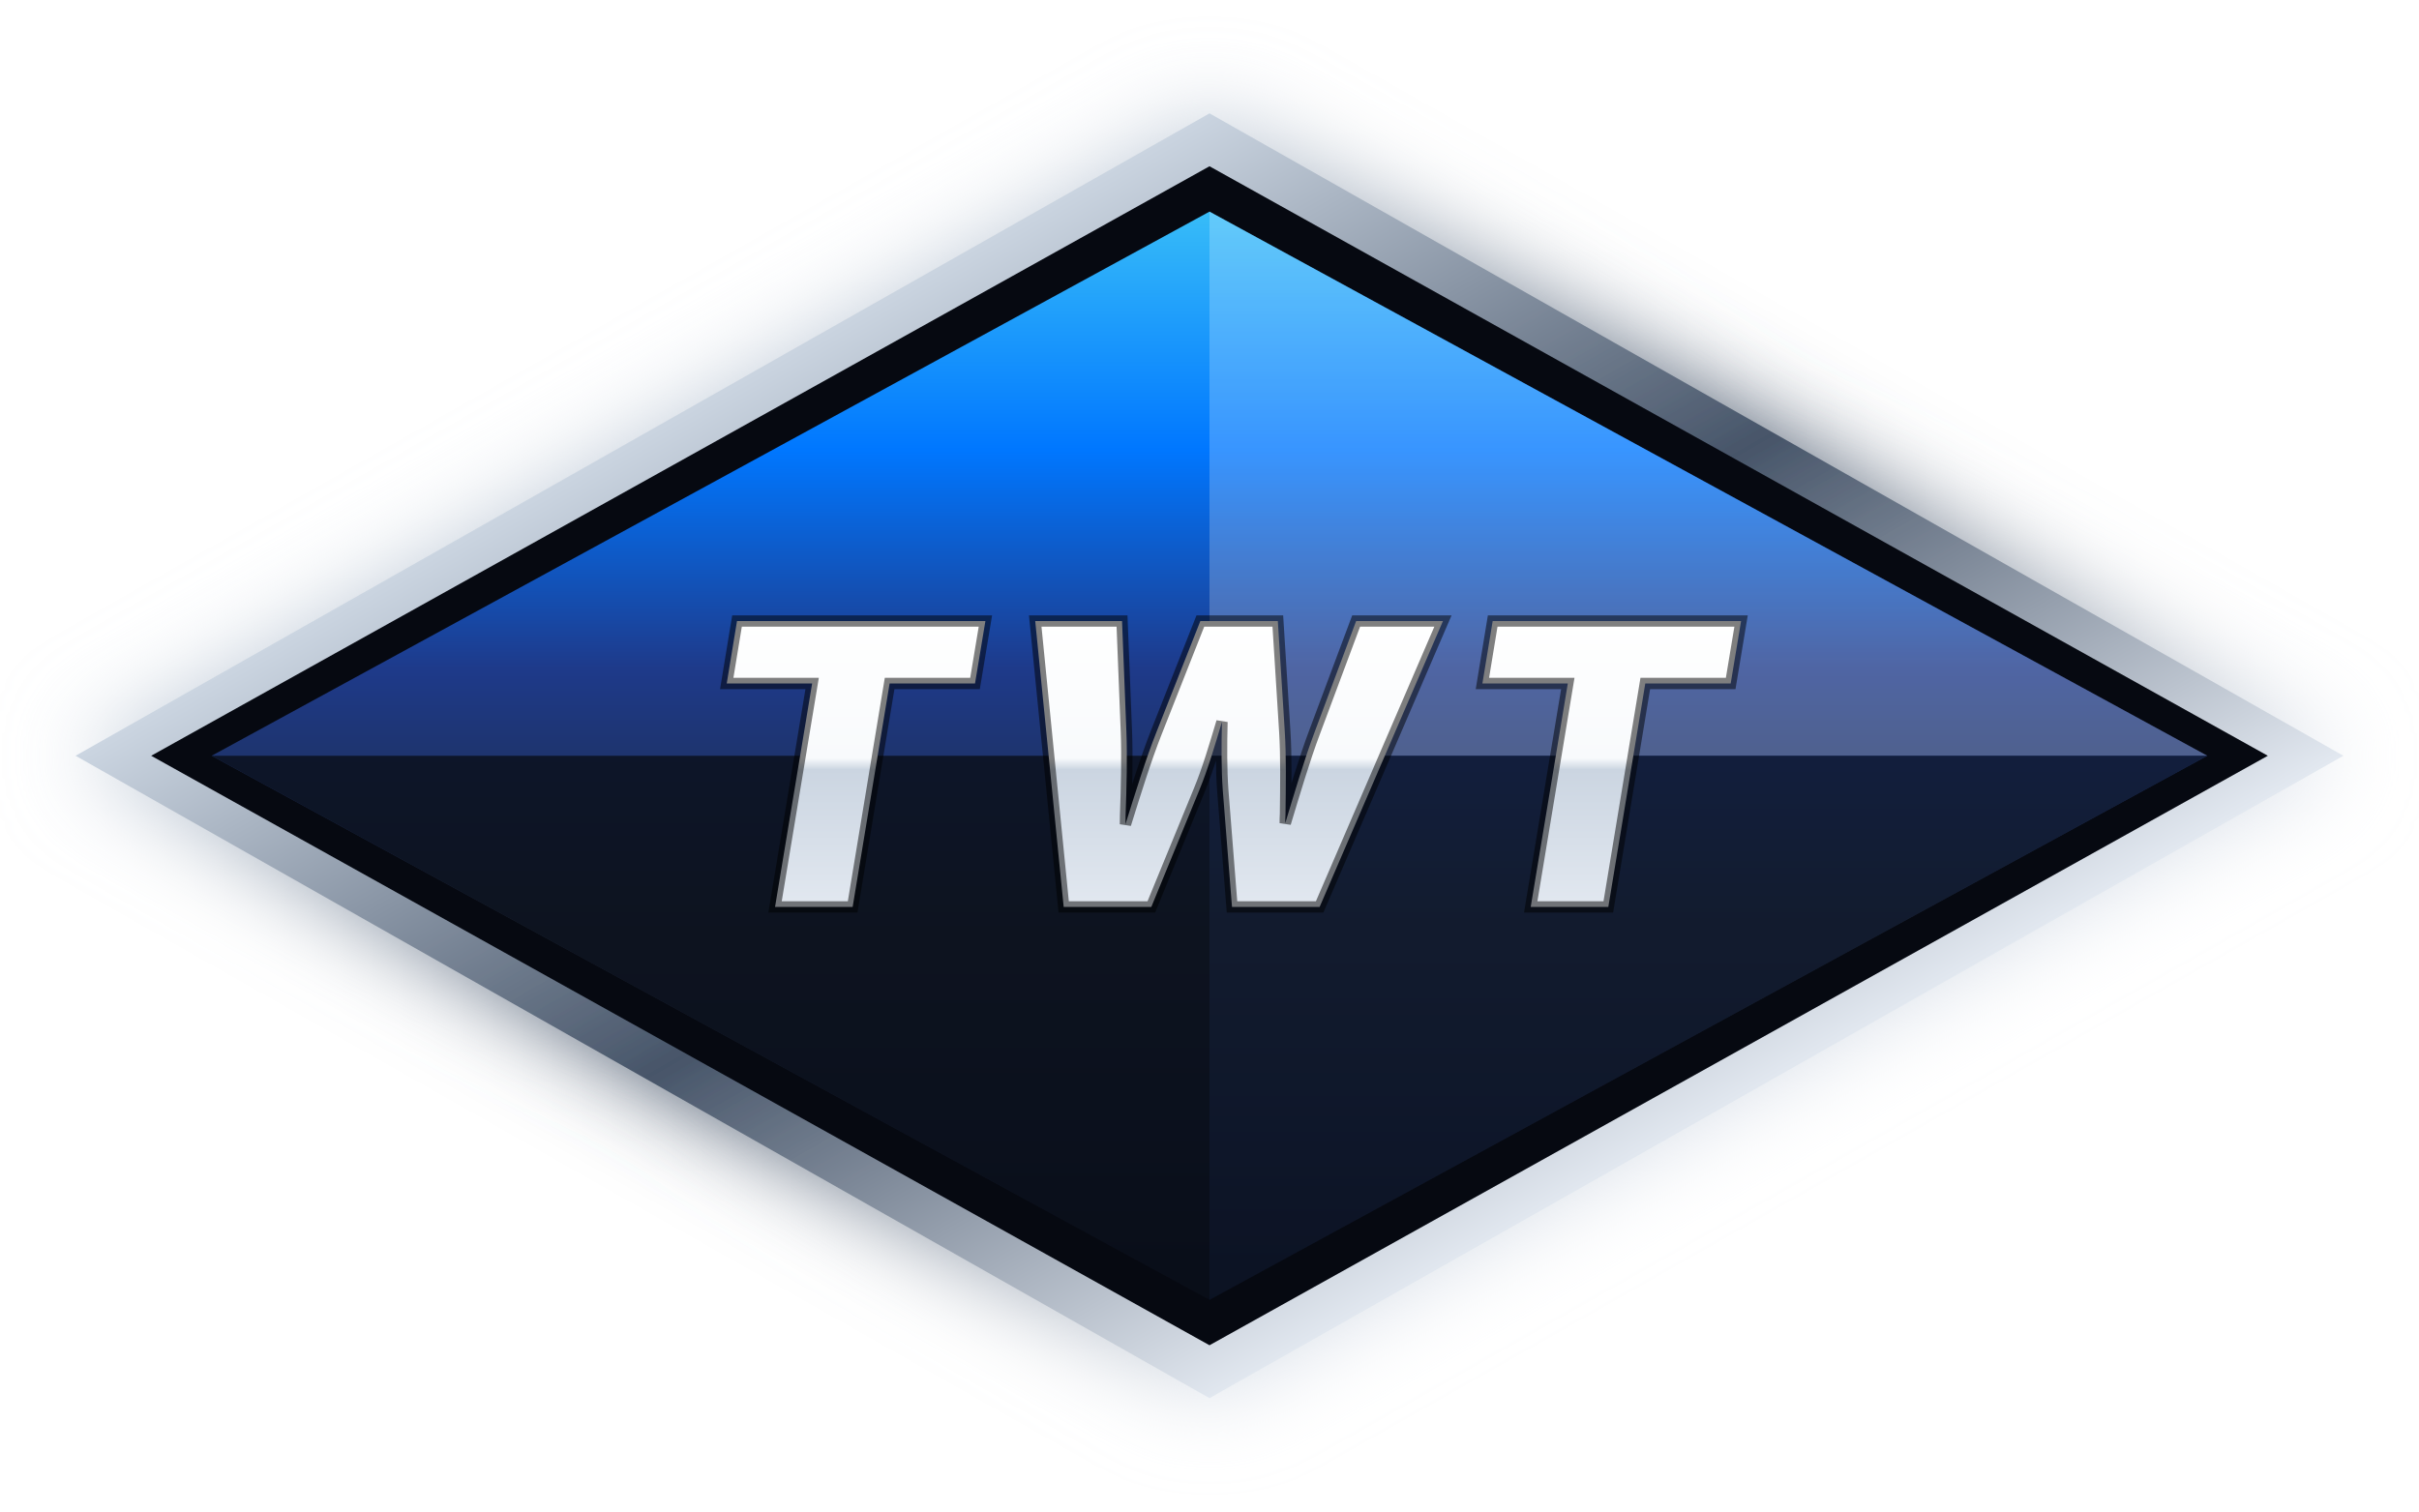
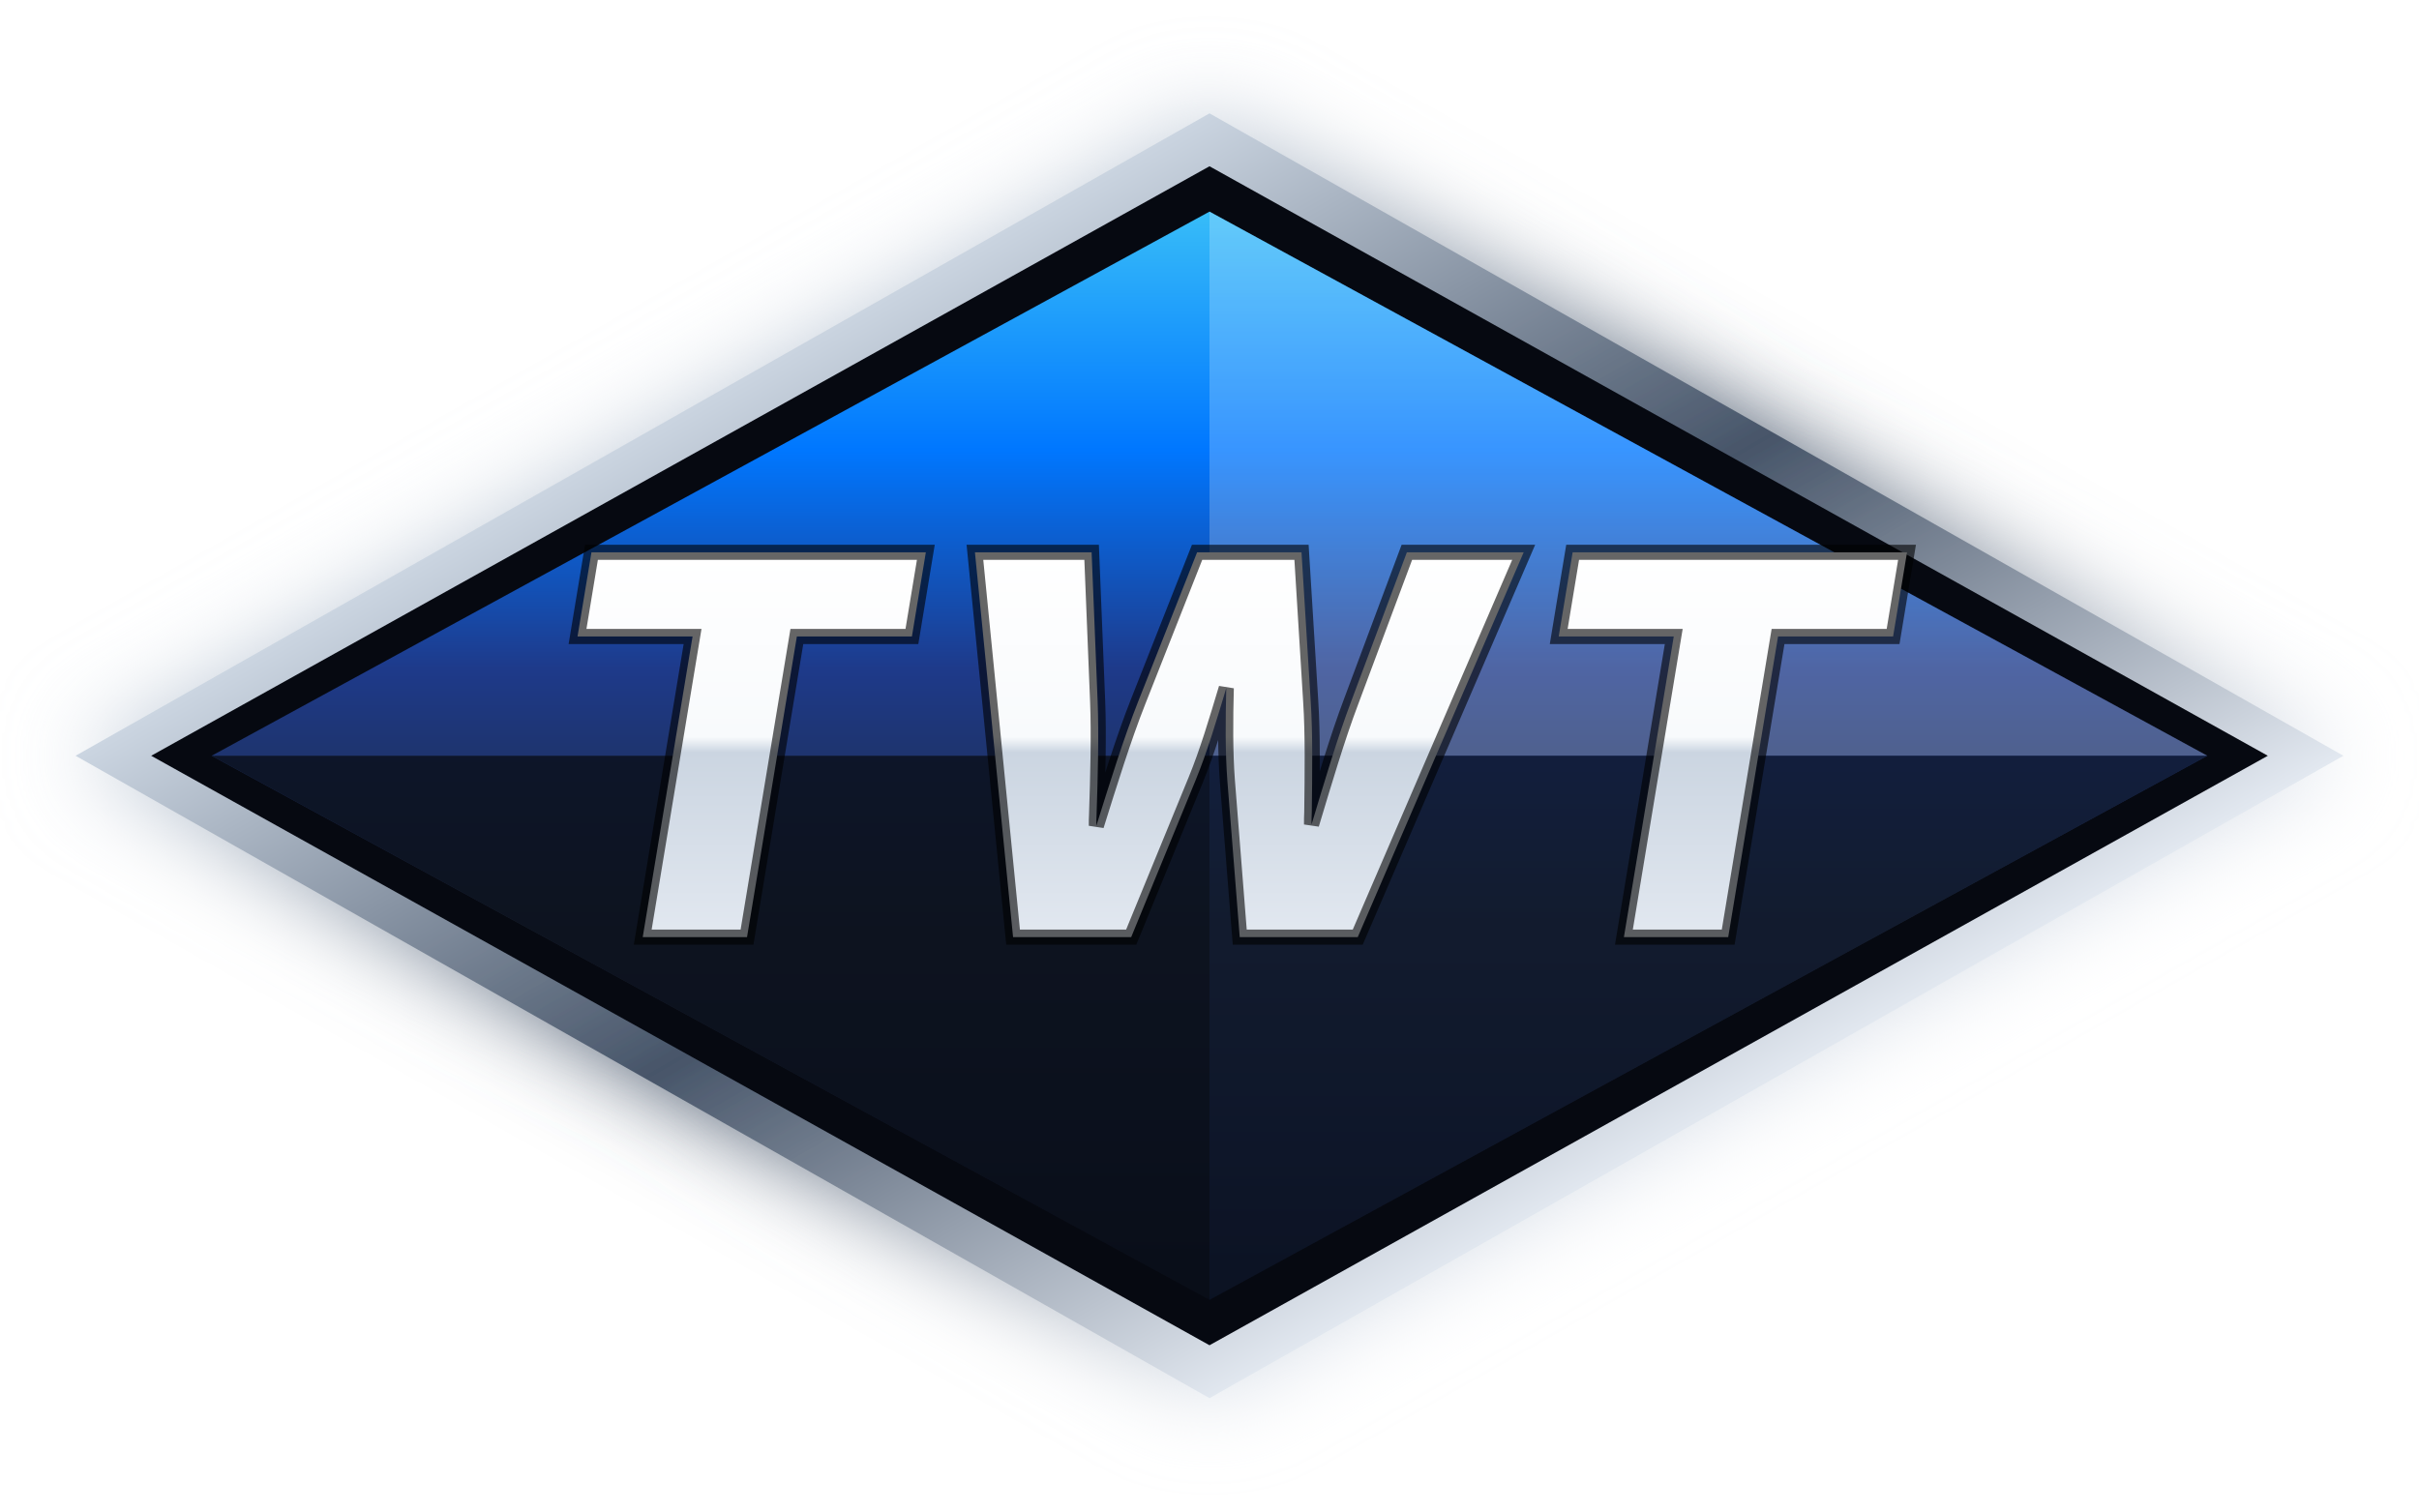
<svg xmlns="http://www.w3.org/2000/svg" viewBox="0 0 320 200" width="100%" height="100%">
  <defs>
    <linearGradient id="diamondBorder" x1="0%" y1="0%" x2="100%" y2="100%">
      <stop offset="0%" stop-color="#ffffff" />
      <stop offset="25%" stop-color="#cbd5e1" />
      <stop offset="50%" stop-color="#475569" />
      <stop offset="75%" stop-color="#e2e8f0" />
      <stop offset="100%" stop-color="#334155" />
    </linearGradient>
    <linearGradient id="diamondBg" x1="0%" y1="0%" x2="0%" y2="100%">
      <stop offset="0%" stop-color="#38bdf8" />
      <stop offset="22%" stop-color="#0077ff" />
      <stop offset="42%" stop-color="#1e3a8a" />
      <stop offset="65%" stop-color="#1e293b" />
      <stop offset="85%" stop-color="#0f172a" />
      <stop offset="100%" stop-color="#050810" />
    </linearGradient>
    <linearGradient id="twtTextGrad" x1="0%" y1="0%" x2="0%" y2="100%">
      <stop offset="0%" stop-color="#ffffff" />
      <stop offset="48%" stop-color="#f8fafc" />
      <stop offset="52%" stop-color="#cbd5e1" />
      <stop offset="100%" stop-color="#e2e8f0" />
    </linearGradient>
    <filter id="glowEffect" x="-20%" y="-20%" width="140%" height="140%">
      <feGaussianBlur stdDeviation="6" result="blur" />
      <feComposite in="SourceGraphic" in2="blur" operator="over" />
    </filter>
  </defs>
  <g transform="translate(160, 100)" text-anchor="middle">
    <polygon points="0,-85 150,0 0,85 -150,0" fill="url(#diamondBorder)" filter="url(#glowEffect)" />
    <polygon points="0,-78 140,0 0,78 -140,0" fill="#060911" />
    <polygon points="0,-72 132,0 0,72 -132,0" fill="url(#diamondBg)" />
    <polygon points="0,-72 132,0 0,0" fill="rgba(255, 255, 255, 0.22)" />
    <polygon points="0,0 132,0 0,72" fill="rgba(15, 23, 42, 0.72)" />
    <polygon points="-132,0 0,0 0,72" fill="rgba(10, 15, 26, 0.82)" />
-     <text x="0" y="20" font-family="'Outfit', 'Inter', -apple-system, sans-serif" font-weight="900" font-style="italic" font-size="52" fill="url(#twtTextGrad)" letter-spacing="4" stroke="rgba(0,0,0,0.5)" stroke-width="1.5">TWT</text>
+     <text x="0" y="24" font-family="'Outfit', 'Inter', -apple-system, sans-serif" font-weight="900" font-style="italic" font-size="70" fill="url(#twtTextGrad)" letter-spacing="3" stroke="rgba(0,0,0,0.6)" stroke-width="2">TWT</text>
  </g>
</svg>
